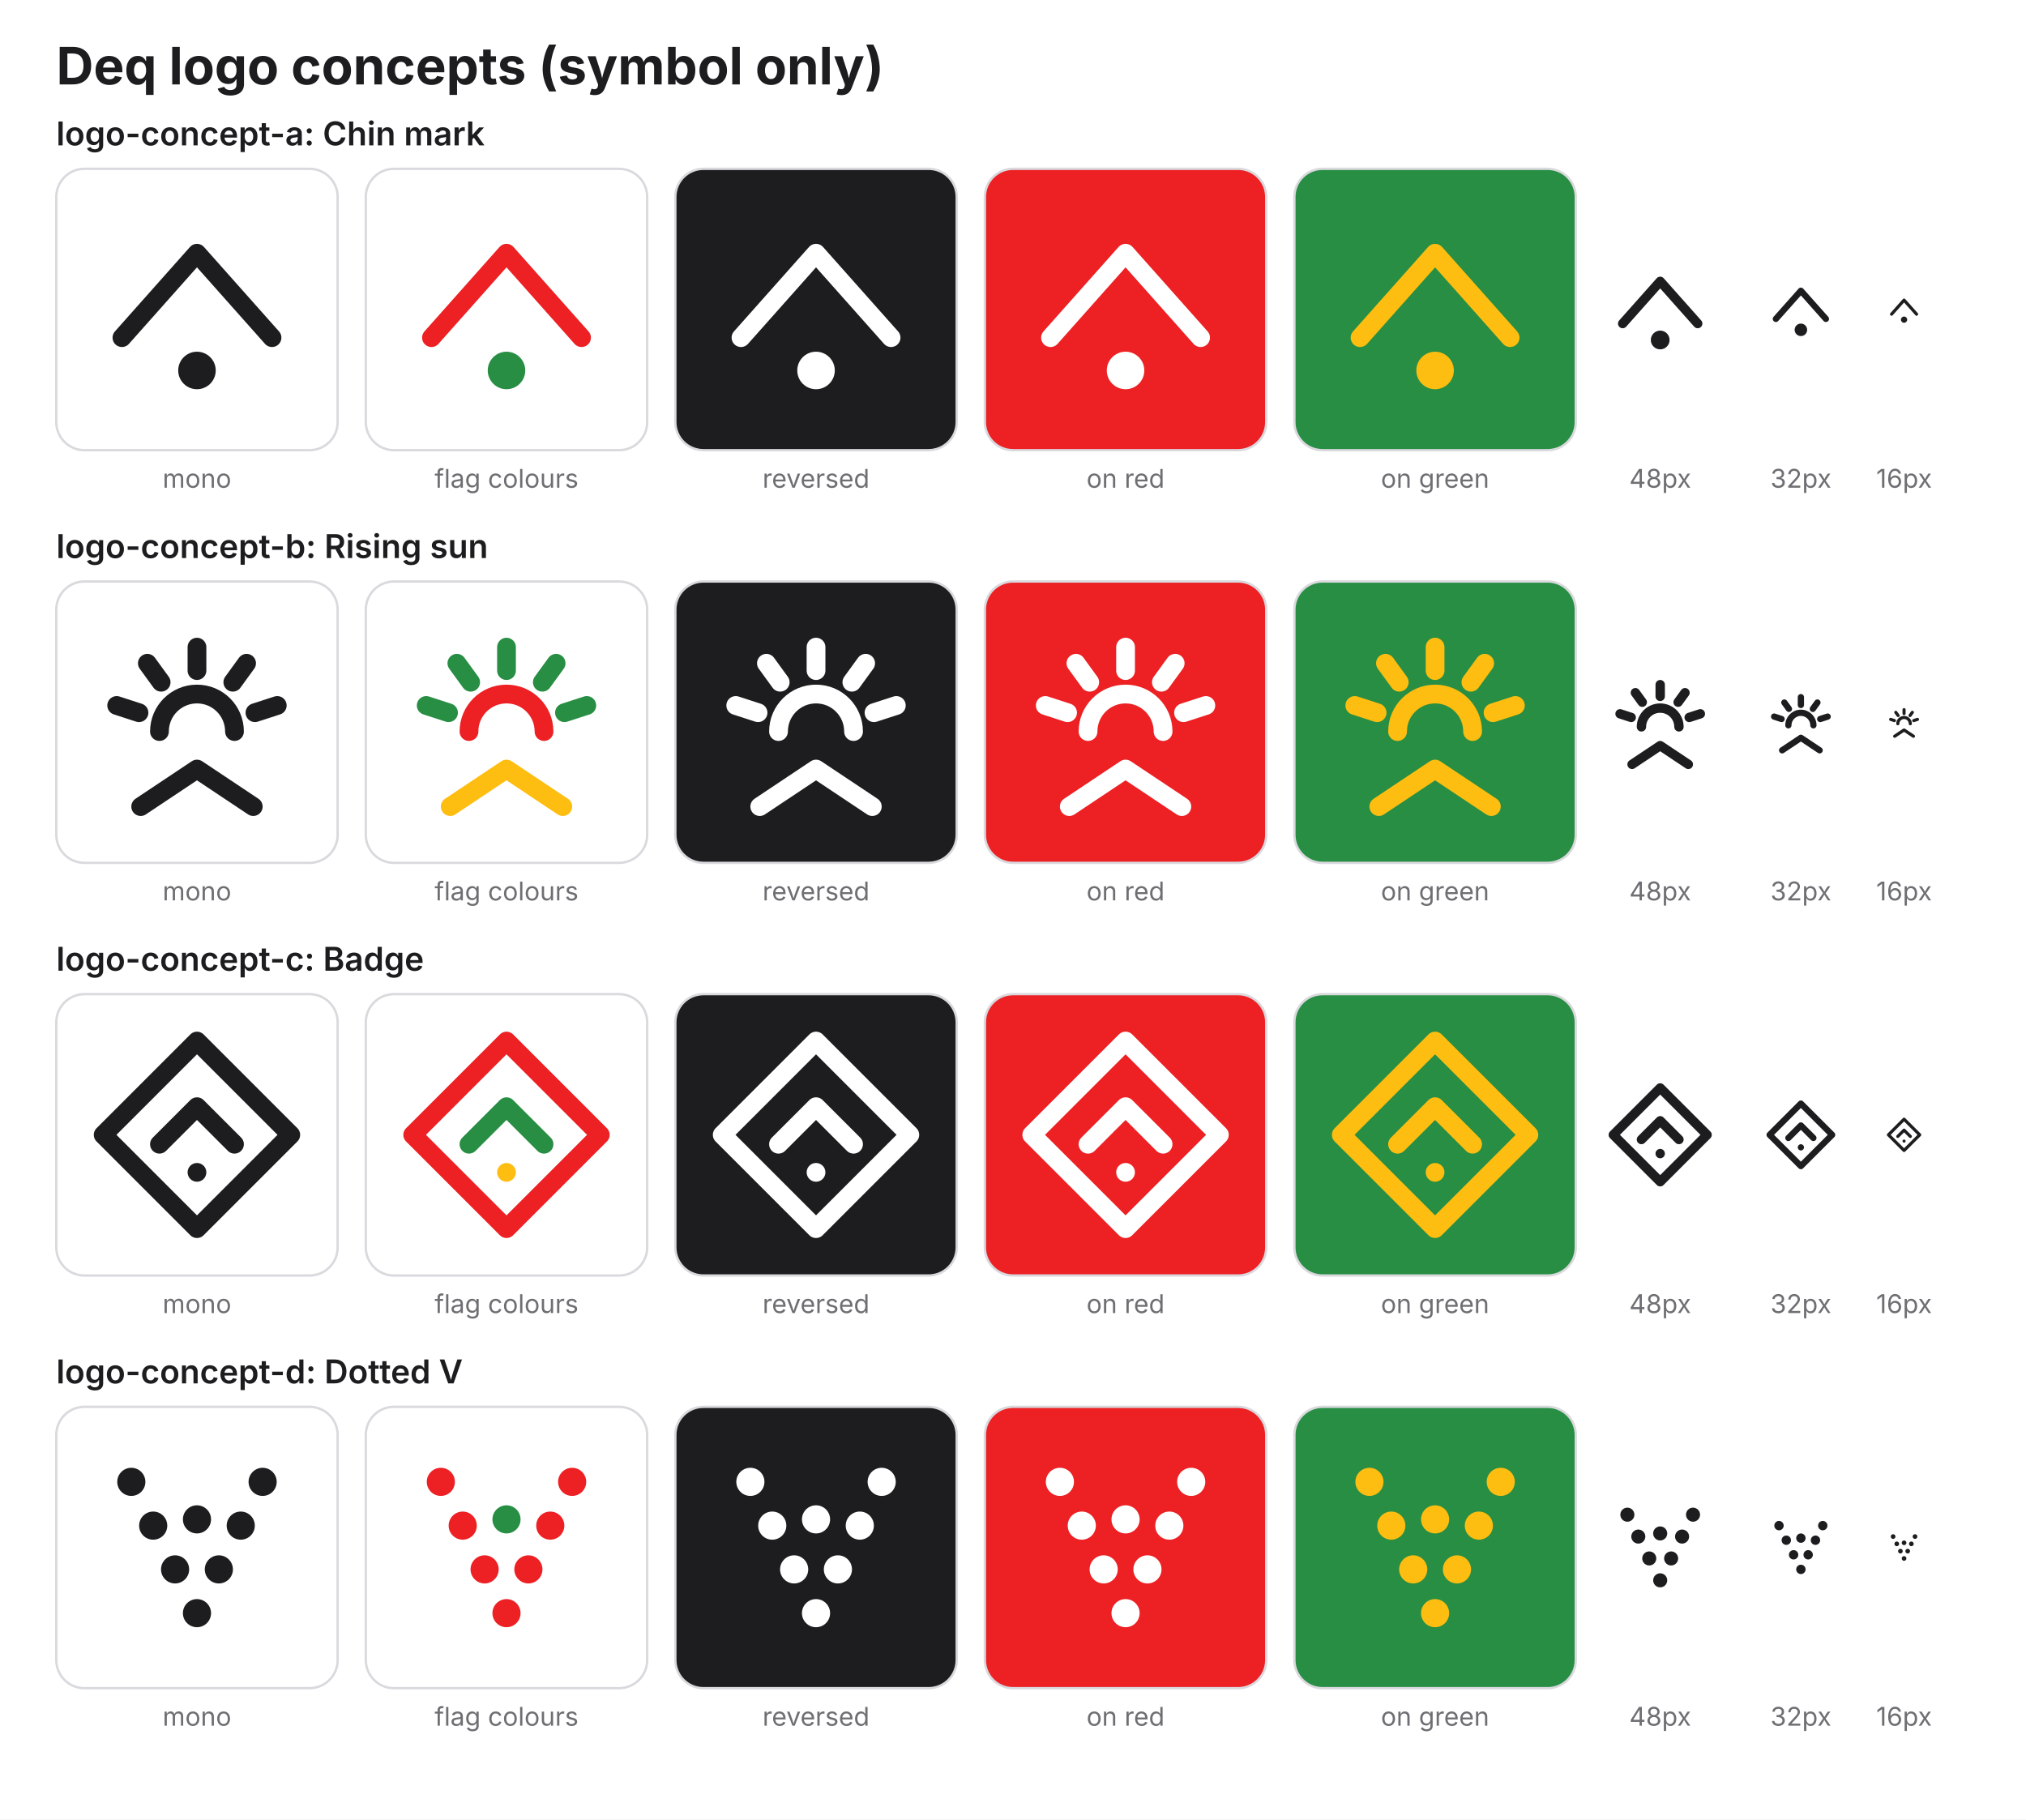
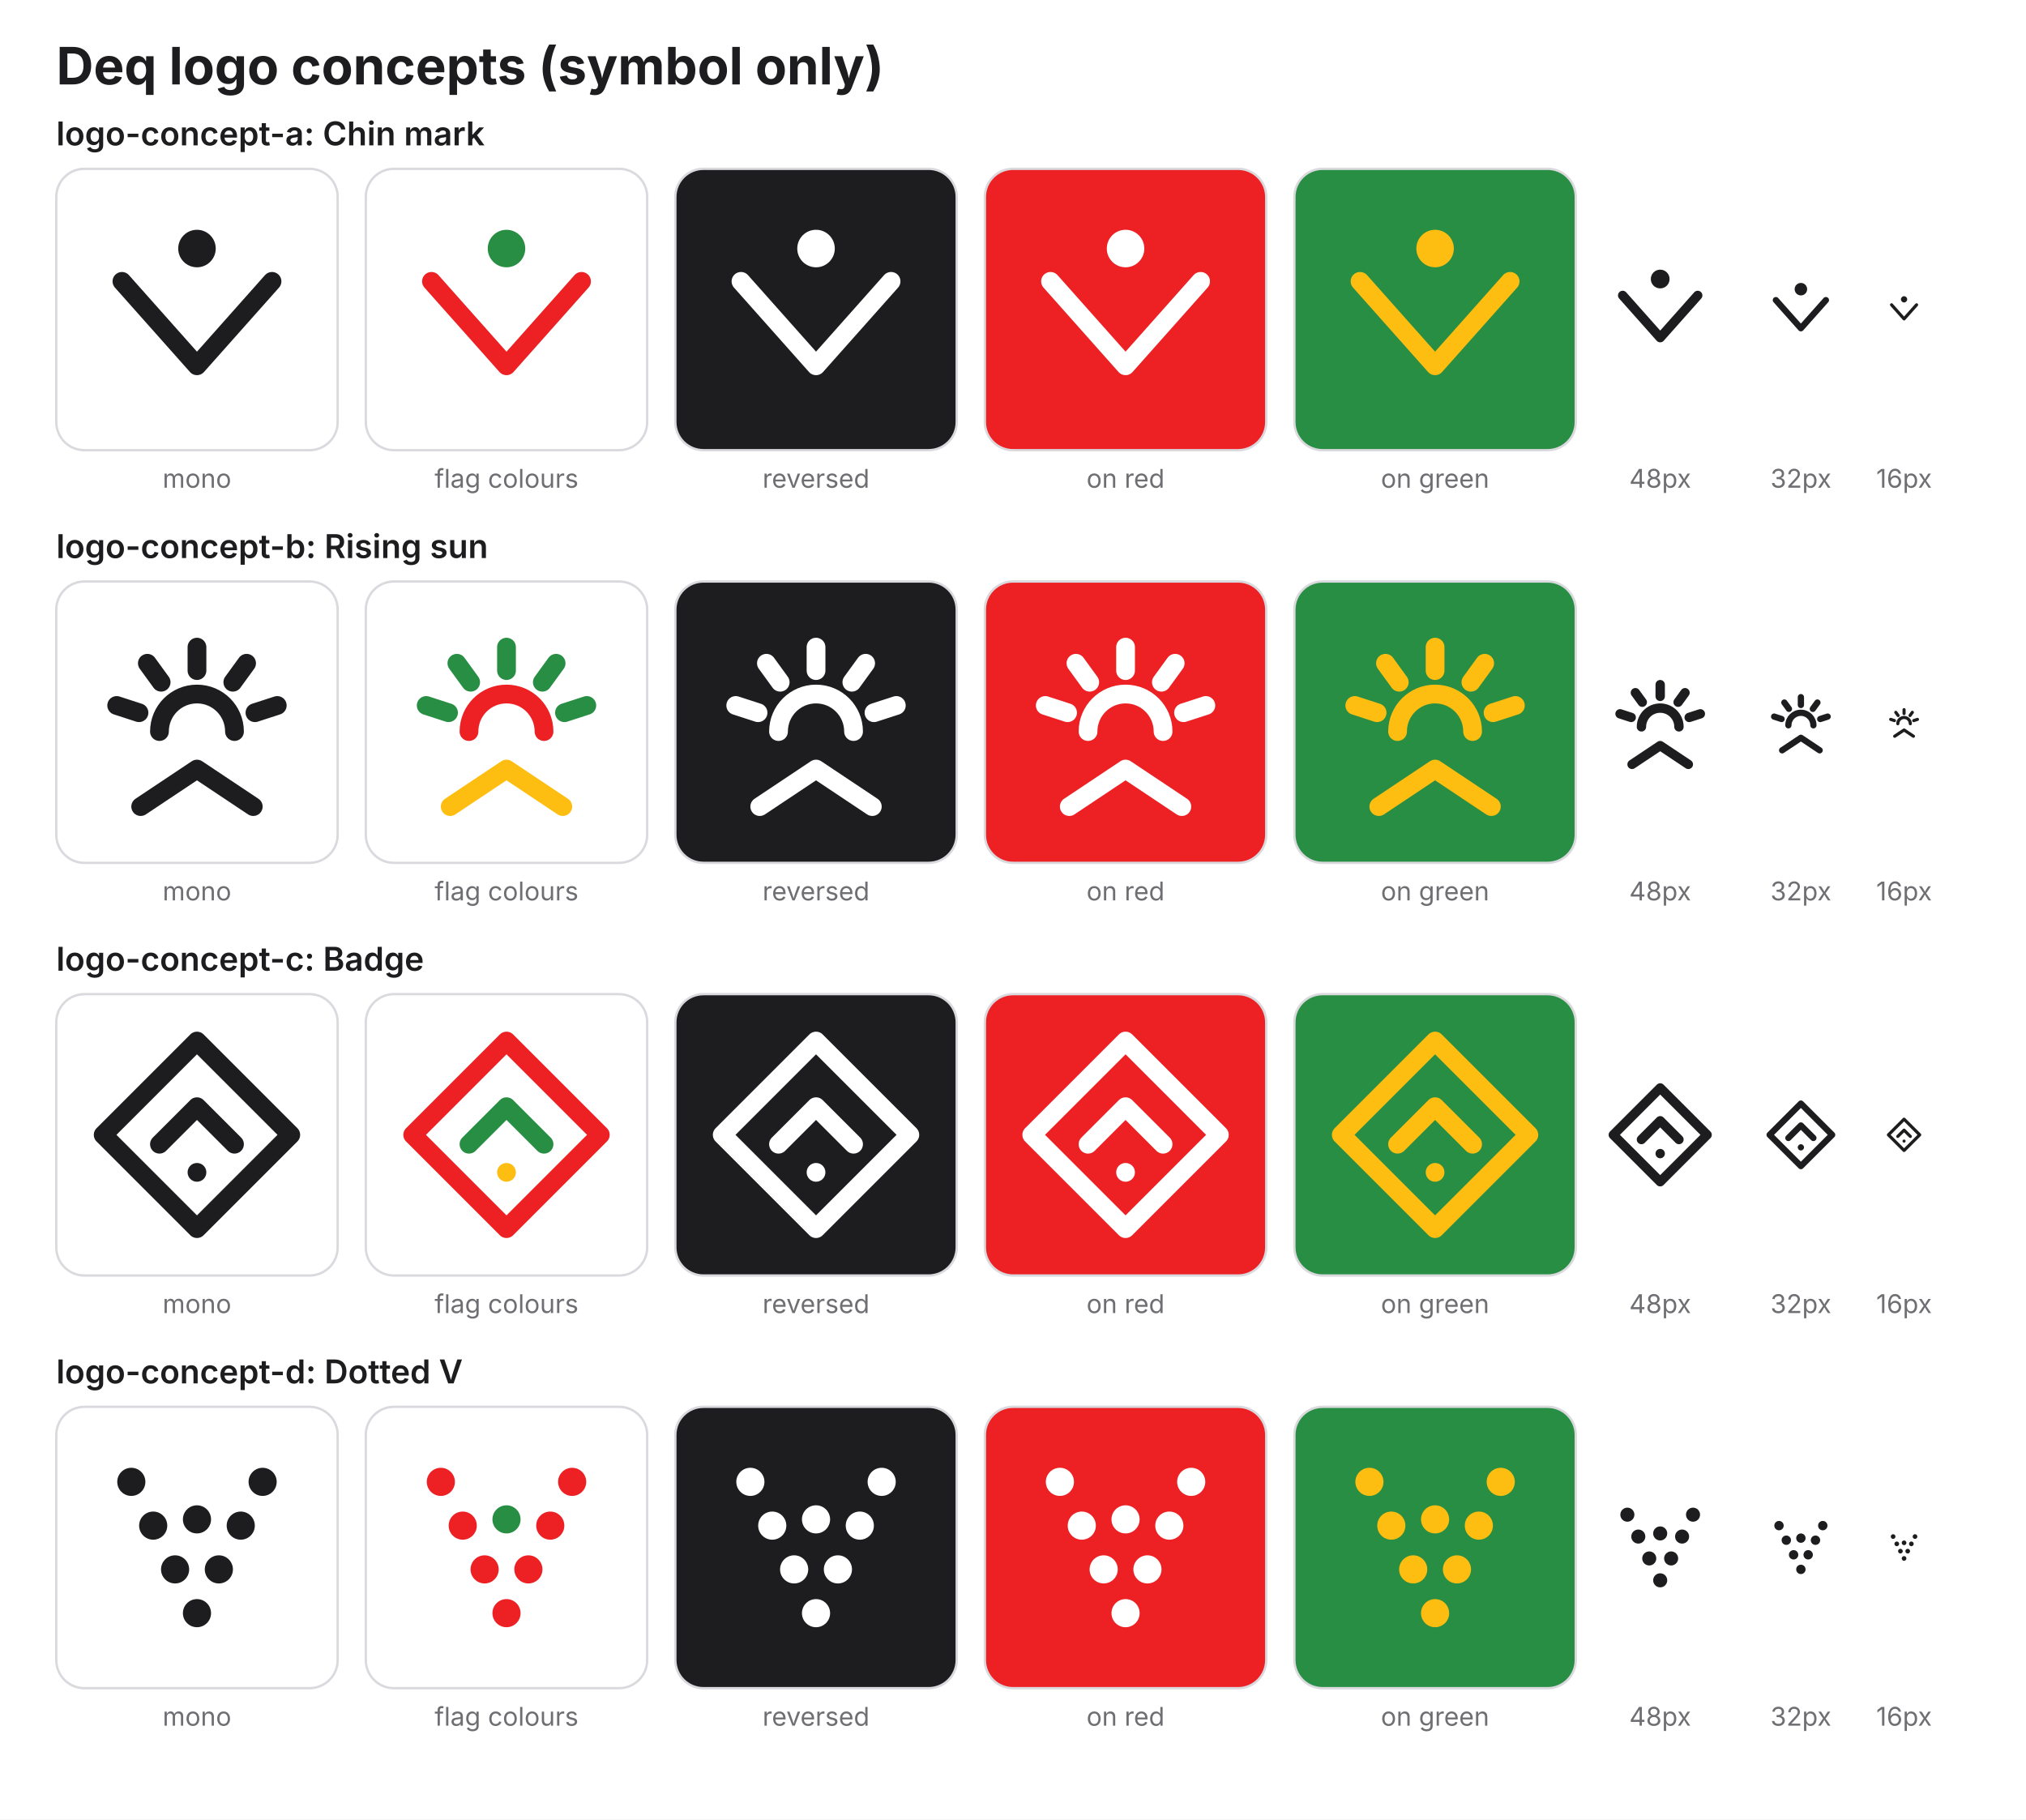
<svg xmlns="http://www.w3.org/2000/svg" width="864" height="776" viewBox="0 0 864 776" font-family="system-ui, -apple-system, 'Segoe UI', sans-serif">
  <rect width="100%" height="100%" fill="#ffffff" />
  <text x="24" y="36" font-size="22" font-weight="700" fill="#1d1d1f">Deq logo concepts (symbol only)</text>
  <text x="24" y="62.0" font-size="14" font-weight="600" fill="#1d1d1f">logo-concept-a: Chin mark</text>
  <rect x="24" y="72.0" width="120" height="120" rx="12" fill="#ffffff" stroke="#d9d9de" />
  <g transform="translate(36 84.0) scale(4.0)">
    <g fill="none" stroke="currentColor" stroke-width="2" stroke-linecap="round" stroke-linejoin="round" color="#1d1d1f">
      <g data-layer="mark">
-         <polyline points="4,15 12,6 20,15" />
-       </g>
-       <g data-layer="dot">
-         <circle cx="12" cy="18.5" r="2" fill="currentColor" stroke="none" />
+         <polyline points="4,9 12,18 20,9" />
+       </g>
+       <g data-layer="dot">
+         <circle cx="12" cy="5.5" r="2" fill="currentColor" stroke="none" />
      </g>
    </g>
  </g>
  <text x="84.0" y="208.0" text-anchor="middle" font-size="11" fill="#6e6e73">mono</text>
  <rect x="156" y="72.0" width="120" height="120" rx="12" fill="#ffffff" stroke="#d9d9de" />
  <g transform="translate(168 84.0) scale(4.0)">
    <g fill="none" stroke="currentColor" stroke-width="2" stroke-linecap="round" stroke-linejoin="round" color="#1d1d1f">
      <g data-layer="mark" color="#ED2024" stroke="currentColor">
-         <polyline points="4,15 12,6 20,15" />
+         <polyline points="4,9 12,18 20,9" />
      </g>
      <g data-layer="dot" color="#278E43" stroke="currentColor">
-         <circle cx="12" cy="18.5" r="2" fill="currentColor" stroke="none" />
+         <circle cx="12" cy="5.5" r="2" fill="currentColor" stroke="none" />
      </g>
    </g>
  </g>
  <text x="216.0" y="208.0" text-anchor="middle" font-size="11" fill="#6e6e73">flag colours</text>
  <rect x="288" y="72.0" width="120" height="120" rx="12" fill="#1d1d1f" stroke="#d9d9de" />
  <g transform="translate(300 84.0) scale(4.0)">
    <g fill="none" stroke="currentColor" stroke-width="2" stroke-linecap="round" stroke-linejoin="round" color="#ffffff">
      <g data-layer="mark">
-         <polyline points="4,15 12,6 20,15" />
-       </g>
-       <g data-layer="dot">
-         <circle cx="12" cy="18.5" r="2" fill="currentColor" stroke="none" />
+         <polyline points="4,9 12,18 20,9" />
+       </g>
+       <g data-layer="dot">
+         <circle cx="12" cy="5.5" r="2" fill="currentColor" stroke="none" />
      </g>
    </g>
  </g>
  <text x="348.0" y="208.0" text-anchor="middle" font-size="11" fill="#6e6e73">reversed</text>
  <rect x="420" y="72.0" width="120" height="120" rx="12" fill="#ED2024" stroke="#d9d9de" />
  <g transform="translate(432 84.0) scale(4.0)">
    <g fill="none" stroke="currentColor" stroke-width="2" stroke-linecap="round" stroke-linejoin="round" color="#ffffff">
      <g data-layer="mark">
-         <polyline points="4,15 12,6 20,15" />
-       </g>
-       <g data-layer="dot">
-         <circle cx="12" cy="18.5" r="2" fill="currentColor" stroke="none" />
+         <polyline points="4,9 12,18 20,9" />
+       </g>
+       <g data-layer="dot">
+         <circle cx="12" cy="5.5" r="2" fill="currentColor" stroke="none" />
      </g>
    </g>
  </g>
  <text x="480.0" y="208.0" text-anchor="middle" font-size="11" fill="#6e6e73">on red</text>
  <rect x="552" y="72.0" width="120" height="120" rx="12" fill="#278E43" stroke="#d9d9de" />
  <g transform="translate(564 84.0) scale(4.0)">
    <g fill="none" stroke="currentColor" stroke-width="2" stroke-linecap="round" stroke-linejoin="round" color="#FEBD11">
      <g data-layer="mark">
-         <polyline points="4,15 12,6 20,15" />
-       </g>
-       <g data-layer="dot">
-         <circle cx="12" cy="18.5" r="2" fill="currentColor" stroke="none" />
+         <polyline points="4,9 12,18 20,9" />
+       </g>
+       <g data-layer="dot">
+         <circle cx="12" cy="5.5" r="2" fill="currentColor" stroke="none" />
      </g>
    </g>
  </g>
  <text x="612.0" y="208.0" text-anchor="middle" font-size="11" fill="#6e6e73">on green</text>
  <g transform="translate(684 108.0) scale(2.0)">
    <g fill="none" stroke="currentColor" stroke-width="2" stroke-linecap="round" stroke-linejoin="round" color="#1d1d1f">
      <g data-layer="mark">
-         <polyline points="4,15 12,6 20,15" />
-       </g>
-       <g data-layer="dot">
-         <circle cx="12" cy="18.5" r="2" fill="currentColor" stroke="none" />
+         <polyline points="4,9 12,18 20,9" />
+       </g>
+       <g data-layer="dot">
+         <circle cx="12" cy="5.5" r="2" fill="currentColor" stroke="none" />
      </g>
    </g>
  </g>
  <text x="708.0" y="208.0" text-anchor="middle" font-size="11" fill="#6e6e73">48px</text>
  <g transform="translate(752 116.0) scale(1.333333)">
    <g fill="none" stroke="currentColor" stroke-width="2" stroke-linecap="round" stroke-linejoin="round" color="#1d1d1f">
      <g data-layer="mark">
-         <polyline points="4,15 12,6 20,15" />
-       </g>
-       <g data-layer="dot">
-         <circle cx="12" cy="18.5" r="2" fill="currentColor" stroke="none" />
+         <polyline points="4,9 12,18 20,9" />
+       </g>
+       <g data-layer="dot">
+         <circle cx="12" cy="5.5" r="2" fill="currentColor" stroke="none" />
      </g>
    </g>
  </g>
  <text x="768.0" y="208.0" text-anchor="middle" font-size="11" fill="#6e6e73">32px</text>
  <g transform="translate(804 124.0) scale(0.6666667)">
    <g fill="none" stroke="currentColor" stroke-width="2" stroke-linecap="round" stroke-linejoin="round" color="#1d1d1f">
      <g data-layer="mark">
-         <polyline points="4,15 12,6 20,15" />
-       </g>
-       <g data-layer="dot">
-         <circle cx="12" cy="18.5" r="2" fill="currentColor" stroke="none" />
+         <polyline points="4,9 12,18 20,9" />
+       </g>
+       <g data-layer="dot">
+         <circle cx="12" cy="5.5" r="2" fill="currentColor" stroke="none" />
      </g>
    </g>
  </g>
  <text x="812.0" y="208.0" text-anchor="middle" font-size="11" fill="#6e6e73">16px</text>
  <text x="24" y="238.0" font-size="14" font-weight="600" fill="#1d1d1f">logo-concept-b: Rising sun</text>
  <rect x="24" y="248.0" width="120" height="120" rx="12" fill="#ffffff" stroke="#d9d9de" />
  <g transform="translate(36 260.0) scale(4.0)">
    <g fill="none" stroke="currentColor" stroke-width="2" stroke-linecap="round" stroke-linejoin="round" color="#1d1d1f">
      <g data-layer="sun">
        <path d="M8 13A4 4 0 0 1 16 13" />
      </g>
      <g data-layer="rays">
        <line x1="5.818" y1="10.991" x2="3.44" y2="10.219" />
        <line x1="8.179" y1="7.741" x2="6.71" y2="5.719" />
        <line x1="12" y1="6.5" x2="12" y2="4" />
        <line x1="15.821" y1="7.741" x2="17.29" y2="5.719" />
        <line x1="18.182" y1="10.991" x2="20.56" y2="10.219" />
      </g>
      <g data-layer="mark">
        <polyline points="6,21 12,17 18,21" />
      </g>
    </g>
  </g>
  <text x="84.0" y="384.0" text-anchor="middle" font-size="11" fill="#6e6e73">mono</text>
  <rect x="156" y="248.0" width="120" height="120" rx="12" fill="#ffffff" stroke="#d9d9de" />
  <g transform="translate(168 260.0) scale(4.0)">
    <g fill="none" stroke="currentColor" stroke-width="2" stroke-linecap="round" stroke-linejoin="round" color="#1d1d1f">
      <g data-layer="sun" color="#ED2024" stroke="currentColor">
        <path d="M8 13A4 4 0 0 1 16 13" />
      </g>
      <g data-layer="rays" color="#278E43" stroke="currentColor">
        <line x1="5.818" y1="10.991" x2="3.44" y2="10.219" />
        <line x1="8.179" y1="7.741" x2="6.71" y2="5.719" />
        <line x1="12" y1="6.5" x2="12" y2="4" />
        <line x1="15.821" y1="7.741" x2="17.29" y2="5.719" />
        <line x1="18.182" y1="10.991" x2="20.56" y2="10.219" />
      </g>
      <g data-layer="mark" color="#FEBD11" stroke="currentColor">
        <polyline points="6,21 12,17 18,21" />
      </g>
    </g>
  </g>
  <text x="216.0" y="384.0" text-anchor="middle" font-size="11" fill="#6e6e73">flag colours</text>
  <rect x="288" y="248.0" width="120" height="120" rx="12" fill="#1d1d1f" stroke="#d9d9de" />
  <g transform="translate(300 260.0) scale(4.0)">
    <g fill="none" stroke="currentColor" stroke-width="2" stroke-linecap="round" stroke-linejoin="round" color="#ffffff">
      <g data-layer="sun">
        <path d="M8 13A4 4 0 0 1 16 13" />
      </g>
      <g data-layer="rays">
        <line x1="5.818" y1="10.991" x2="3.44" y2="10.219" />
        <line x1="8.179" y1="7.741" x2="6.71" y2="5.719" />
        <line x1="12" y1="6.5" x2="12" y2="4" />
        <line x1="15.821" y1="7.741" x2="17.29" y2="5.719" />
        <line x1="18.182" y1="10.991" x2="20.56" y2="10.219" />
      </g>
      <g data-layer="mark">
        <polyline points="6,21 12,17 18,21" />
      </g>
    </g>
  </g>
  <text x="348.0" y="384.0" text-anchor="middle" font-size="11" fill="#6e6e73">reversed</text>
  <rect x="420" y="248.0" width="120" height="120" rx="12" fill="#ED2024" stroke="#d9d9de" />
  <g transform="translate(432 260.0) scale(4.0)">
    <g fill="none" stroke="currentColor" stroke-width="2" stroke-linecap="round" stroke-linejoin="round" color="#ffffff">
      <g data-layer="sun">
        <path d="M8 13A4 4 0 0 1 16 13" />
      </g>
      <g data-layer="rays">
        <line x1="5.818" y1="10.991" x2="3.44" y2="10.219" />
        <line x1="8.179" y1="7.741" x2="6.71" y2="5.719" />
        <line x1="12" y1="6.5" x2="12" y2="4" />
        <line x1="15.821" y1="7.741" x2="17.29" y2="5.719" />
        <line x1="18.182" y1="10.991" x2="20.56" y2="10.219" />
      </g>
      <g data-layer="mark">
        <polyline points="6,21 12,17 18,21" />
      </g>
    </g>
  </g>
  <text x="480.0" y="384.0" text-anchor="middle" font-size="11" fill="#6e6e73">on red</text>
  <rect x="552" y="248.0" width="120" height="120" rx="12" fill="#278E43" stroke="#d9d9de" />
  <g transform="translate(564 260.0) scale(4.0)">
    <g fill="none" stroke="currentColor" stroke-width="2" stroke-linecap="round" stroke-linejoin="round" color="#FEBD11">
      <g data-layer="sun">
        <path d="M8 13A4 4 0 0 1 16 13" />
      </g>
      <g data-layer="rays">
        <line x1="5.818" y1="10.991" x2="3.44" y2="10.219" />
        <line x1="8.179" y1="7.741" x2="6.71" y2="5.719" />
        <line x1="12" y1="6.5" x2="12" y2="4" />
        <line x1="15.821" y1="7.741" x2="17.29" y2="5.719" />
        <line x1="18.182" y1="10.991" x2="20.56" y2="10.219" />
      </g>
      <g data-layer="mark">
        <polyline points="6,21 12,17 18,21" />
      </g>
    </g>
  </g>
  <text x="612.0" y="384.0" text-anchor="middle" font-size="11" fill="#6e6e73">on green</text>
  <g transform="translate(684 284.0) scale(2.0)">
    <g fill="none" stroke="currentColor" stroke-width="2" stroke-linecap="round" stroke-linejoin="round" color="#1d1d1f">
      <g data-layer="sun">
        <path d="M8 13A4 4 0 0 1 16 13" />
      </g>
      <g data-layer="rays">
        <line x1="5.818" y1="10.991" x2="3.44" y2="10.219" />
        <line x1="8.179" y1="7.741" x2="6.71" y2="5.719" />
        <line x1="12" y1="6.5" x2="12" y2="4" />
        <line x1="15.821" y1="7.741" x2="17.29" y2="5.719" />
        <line x1="18.182" y1="10.991" x2="20.56" y2="10.219" />
      </g>
      <g data-layer="mark">
        <polyline points="6,21 12,17 18,21" />
      </g>
    </g>
  </g>
  <text x="708.0" y="384.0" text-anchor="middle" font-size="11" fill="#6e6e73">48px</text>
  <g transform="translate(752 292.0) scale(1.333333)">
    <g fill="none" stroke="currentColor" stroke-width="2" stroke-linecap="round" stroke-linejoin="round" color="#1d1d1f">
      <g data-layer="sun">
        <path d="M8 13A4 4 0 0 1 16 13" />
      </g>
      <g data-layer="rays">
        <line x1="5.818" y1="10.991" x2="3.44" y2="10.219" />
        <line x1="8.179" y1="7.741" x2="6.71" y2="5.719" />
        <line x1="12" y1="6.5" x2="12" y2="4" />
        <line x1="15.821" y1="7.741" x2="17.29" y2="5.719" />
        <line x1="18.182" y1="10.991" x2="20.56" y2="10.219" />
      </g>
      <g data-layer="mark">
        <polyline points="6,21 12,17 18,21" />
      </g>
    </g>
  </g>
  <text x="768.0" y="384.0" text-anchor="middle" font-size="11" fill="#6e6e73">32px</text>
  <g transform="translate(804 300.0) scale(0.6666667)">
    <g fill="none" stroke="currentColor" stroke-width="2" stroke-linecap="round" stroke-linejoin="round" color="#1d1d1f">
      <g data-layer="sun">
        <path d="M8 13A4 4 0 0 1 16 13" />
      </g>
      <g data-layer="rays">
        <line x1="5.818" y1="10.991" x2="3.44" y2="10.219" />
        <line x1="8.179" y1="7.741" x2="6.71" y2="5.719" />
        <line x1="12" y1="6.5" x2="12" y2="4" />
        <line x1="15.821" y1="7.741" x2="17.29" y2="5.719" />
        <line x1="18.182" y1="10.991" x2="20.56" y2="10.219" />
      </g>
      <g data-layer="mark">
        <polyline points="6,21 12,17 18,21" />
      </g>
    </g>
  </g>
  <text x="812.0" y="384.0" text-anchor="middle" font-size="11" fill="#6e6e73">16px</text>
  <text x="24" y="414.0" font-size="14" font-weight="600" fill="#1d1d1f">logo-concept-c: Badge</text>
  <rect x="24" y="424.0" width="120" height="120" rx="12" fill="#ffffff" stroke="#d9d9de" />
  <g transform="translate(36 436.0) scale(4.0)">
    <g fill="none" stroke="currentColor" stroke-width="2" stroke-linecap="round" stroke-linejoin="round" color="#1d1d1f">
      <g data-layer="badge">
        <polygon points="12,2 22,12 12,22 2,12" />
      </g>
      <g data-layer="mark">
        <polyline points="8,13 12,9 16,13" />
      </g>
      <g data-layer="dot">
        <circle cx="12" cy="16" r="1" fill="currentColor" stroke="none" />
      </g>
    </g>
  </g>
  <text x="84.0" y="560.0" text-anchor="middle" font-size="11" fill="#6e6e73">mono</text>
  <rect x="156" y="424.0" width="120" height="120" rx="12" fill="#ffffff" stroke="#d9d9de" />
  <g transform="translate(168 436.0) scale(4.0)">
    <g fill="none" stroke="currentColor" stroke-width="2" stroke-linecap="round" stroke-linejoin="round" color="#1d1d1f">
      <g data-layer="badge" color="#ED2024" stroke="currentColor">
        <polygon points="12,2 22,12 12,22 2,12" />
      </g>
      <g data-layer="mark" color="#278E43" stroke="currentColor">
        <polyline points="8,13 12,9 16,13" />
      </g>
      <g data-layer="dot" color="#FEBD11" stroke="currentColor">
        <circle cx="12" cy="16" r="1" fill="currentColor" stroke="none" />
      </g>
    </g>
  </g>
  <text x="216.0" y="560.0" text-anchor="middle" font-size="11" fill="#6e6e73">flag colours</text>
  <rect x="288" y="424.0" width="120" height="120" rx="12" fill="#1d1d1f" stroke="#d9d9de" />
  <g transform="translate(300 436.0) scale(4.0)">
    <g fill="none" stroke="currentColor" stroke-width="2" stroke-linecap="round" stroke-linejoin="round" color="#ffffff">
      <g data-layer="badge">
        <polygon points="12,2 22,12 12,22 2,12" />
      </g>
      <g data-layer="mark">
        <polyline points="8,13 12,9 16,13" />
      </g>
      <g data-layer="dot">
        <circle cx="12" cy="16" r="1" fill="currentColor" stroke="none" />
      </g>
    </g>
  </g>
  <text x="348.0" y="560.0" text-anchor="middle" font-size="11" fill="#6e6e73">reversed</text>
  <rect x="420" y="424.0" width="120" height="120" rx="12" fill="#ED2024" stroke="#d9d9de" />
  <g transform="translate(432 436.0) scale(4.0)">
    <g fill="none" stroke="currentColor" stroke-width="2" stroke-linecap="round" stroke-linejoin="round" color="#ffffff">
      <g data-layer="badge">
        <polygon points="12,2 22,12 12,22 2,12" />
      </g>
      <g data-layer="mark">
        <polyline points="8,13 12,9 16,13" />
      </g>
      <g data-layer="dot">
        <circle cx="12" cy="16" r="1" fill="currentColor" stroke="none" />
      </g>
    </g>
  </g>
  <text x="480.0" y="560.0" text-anchor="middle" font-size="11" fill="#6e6e73">on red</text>
  <rect x="552" y="424.0" width="120" height="120" rx="12" fill="#278E43" stroke="#d9d9de" />
  <g transform="translate(564 436.0) scale(4.0)">
    <g fill="none" stroke="currentColor" stroke-width="2" stroke-linecap="round" stroke-linejoin="round" color="#FEBD11">
      <g data-layer="badge">
        <polygon points="12,2 22,12 12,22 2,12" />
      </g>
      <g data-layer="mark">
        <polyline points="8,13 12,9 16,13" />
      </g>
      <g data-layer="dot">
        <circle cx="12" cy="16" r="1" fill="currentColor" stroke="none" />
      </g>
    </g>
  </g>
  <text x="612.0" y="560.0" text-anchor="middle" font-size="11" fill="#6e6e73">on green</text>
  <g transform="translate(684 460.0) scale(2.0)">
    <g fill="none" stroke="currentColor" stroke-width="2" stroke-linecap="round" stroke-linejoin="round" color="#1d1d1f">
      <g data-layer="badge">
        <polygon points="12,2 22,12 12,22 2,12" />
      </g>
      <g data-layer="mark">
        <polyline points="8,13 12,9 16,13" />
      </g>
      <g data-layer="dot">
        <circle cx="12" cy="16" r="1" fill="currentColor" stroke="none" />
      </g>
    </g>
  </g>
  <text x="708.0" y="560.0" text-anchor="middle" font-size="11" fill="#6e6e73">48px</text>
  <g transform="translate(752 468.0) scale(1.333333)">
    <g fill="none" stroke="currentColor" stroke-width="2" stroke-linecap="round" stroke-linejoin="round" color="#1d1d1f">
      <g data-layer="badge">
        <polygon points="12,2 22,12 12,22 2,12" />
      </g>
      <g data-layer="mark">
        <polyline points="8,13 12,9 16,13" />
      </g>
      <g data-layer="dot">
        <circle cx="12" cy="16" r="1" fill="currentColor" stroke="none" />
      </g>
    </g>
  </g>
  <text x="768.0" y="560.0" text-anchor="middle" font-size="11" fill="#6e6e73">32px</text>
  <g transform="translate(804 476.0) scale(0.6666667)">
    <g fill="none" stroke="currentColor" stroke-width="2" stroke-linecap="round" stroke-linejoin="round" color="#1d1d1f">
      <g data-layer="badge">
        <polygon points="12,2 22,12 12,22 2,12" />
      </g>
      <g data-layer="mark">
        <polyline points="8,13 12,9 16,13" />
      </g>
      <g data-layer="dot">
        <circle cx="12" cy="16" r="1" fill="currentColor" stroke="none" />
      </g>
    </g>
  </g>
  <text x="812.0" y="560.0" text-anchor="middle" font-size="11" fill="#6e6e73">16px</text>
  <text x="24" y="590.0" font-size="14" font-weight="600" fill="#1d1d1f">logo-concept-d: Dotted V</text>
  <rect x="24" y="600.0" width="120" height="120" rx="12" fill="#ffffff" stroke="#d9d9de" />
  <g transform="translate(36 612.0) scale(4.0)">
    <g fill="none" stroke="currentColor" stroke-width="2" stroke-linecap="round" stroke-linejoin="round" color="#1d1d1f">
      <g data-layer="dots">
        <circle cx="5" cy="5" r="1.5" fill="currentColor" stroke="none" />
        <circle cx="7.333" cy="9.667" r="1.5" fill="currentColor" stroke="none" />
        <circle cx="9.667" cy="14.333" r="1.5" fill="currentColor" stroke="none" />
        <circle cx="12" cy="19" r="1.5" fill="currentColor" stroke="none" />
        <circle cx="14.333" cy="14.333" r="1.5" fill="currentColor" stroke="none" />
        <circle cx="16.667" cy="9.667" r="1.5" fill="currentColor" stroke="none" />
        <circle cx="19" cy="5" r="1.5" fill="currentColor" stroke="none" />
      </g>
      <g data-layer="dot">
        <circle cx="12" cy="9" r="1.5" fill="currentColor" stroke="none" />
      </g>
    </g>
  </g>
  <text x="84.0" y="736.0" text-anchor="middle" font-size="11" fill="#6e6e73">mono</text>
  <rect x="156" y="600.0" width="120" height="120" rx="12" fill="#ffffff" stroke="#d9d9de" />
  <g transform="translate(168 612.0) scale(4.0)">
    <g fill="none" stroke="currentColor" stroke-width="2" stroke-linecap="round" stroke-linejoin="round" color="#1d1d1f">
      <g data-layer="dots" color="#ED2024" stroke="currentColor">
        <circle cx="5" cy="5" r="1.5" fill="currentColor" stroke="none" />
        <circle cx="7.333" cy="9.667" r="1.5" fill="currentColor" stroke="none" />
        <circle cx="9.667" cy="14.333" r="1.5" fill="currentColor" stroke="none" />
        <circle cx="12" cy="19" r="1.5" fill="currentColor" stroke="none" />
        <circle cx="14.333" cy="14.333" r="1.5" fill="currentColor" stroke="none" />
        <circle cx="16.667" cy="9.667" r="1.5" fill="currentColor" stroke="none" />
        <circle cx="19" cy="5" r="1.5" fill="currentColor" stroke="none" />
      </g>
      <g data-layer="dot" color="#278E43" stroke="currentColor">
        <circle cx="12" cy="9" r="1.5" fill="currentColor" stroke="none" />
      </g>
    </g>
  </g>
  <text x="216.0" y="736.0" text-anchor="middle" font-size="11" fill="#6e6e73">flag colours</text>
  <rect x="288" y="600.0" width="120" height="120" rx="12" fill="#1d1d1f" stroke="#d9d9de" />
  <g transform="translate(300 612.0) scale(4.0)">
    <g fill="none" stroke="currentColor" stroke-width="2" stroke-linecap="round" stroke-linejoin="round" color="#ffffff">
      <g data-layer="dots">
        <circle cx="5" cy="5" r="1.5" fill="currentColor" stroke="none" />
        <circle cx="7.333" cy="9.667" r="1.5" fill="currentColor" stroke="none" />
        <circle cx="9.667" cy="14.333" r="1.5" fill="currentColor" stroke="none" />
        <circle cx="12" cy="19" r="1.5" fill="currentColor" stroke="none" />
        <circle cx="14.333" cy="14.333" r="1.5" fill="currentColor" stroke="none" />
        <circle cx="16.667" cy="9.667" r="1.5" fill="currentColor" stroke="none" />
        <circle cx="19" cy="5" r="1.5" fill="currentColor" stroke="none" />
      </g>
      <g data-layer="dot">
        <circle cx="12" cy="9" r="1.5" fill="currentColor" stroke="none" />
      </g>
    </g>
  </g>
  <text x="348.0" y="736.0" text-anchor="middle" font-size="11" fill="#6e6e73">reversed</text>
  <rect x="420" y="600.0" width="120" height="120" rx="12" fill="#ED2024" stroke="#d9d9de" />
  <g transform="translate(432 612.0) scale(4.0)">
    <g fill="none" stroke="currentColor" stroke-width="2" stroke-linecap="round" stroke-linejoin="round" color="#ffffff">
      <g data-layer="dots">
        <circle cx="5" cy="5" r="1.5" fill="currentColor" stroke="none" />
        <circle cx="7.333" cy="9.667" r="1.5" fill="currentColor" stroke="none" />
        <circle cx="9.667" cy="14.333" r="1.5" fill="currentColor" stroke="none" />
        <circle cx="12" cy="19" r="1.5" fill="currentColor" stroke="none" />
        <circle cx="14.333" cy="14.333" r="1.5" fill="currentColor" stroke="none" />
        <circle cx="16.667" cy="9.667" r="1.5" fill="currentColor" stroke="none" />
        <circle cx="19" cy="5" r="1.5" fill="currentColor" stroke="none" />
      </g>
      <g data-layer="dot">
        <circle cx="12" cy="9" r="1.5" fill="currentColor" stroke="none" />
      </g>
    </g>
  </g>
  <text x="480.0" y="736.0" text-anchor="middle" font-size="11" fill="#6e6e73">on red</text>
  <rect x="552" y="600.0" width="120" height="120" rx="12" fill="#278E43" stroke="#d9d9de" />
  <g transform="translate(564 612.0) scale(4.0)">
    <g fill="none" stroke="currentColor" stroke-width="2" stroke-linecap="round" stroke-linejoin="round" color="#FEBD11">
      <g data-layer="dots">
        <circle cx="5" cy="5" r="1.5" fill="currentColor" stroke="none" />
        <circle cx="7.333" cy="9.667" r="1.5" fill="currentColor" stroke="none" />
        <circle cx="9.667" cy="14.333" r="1.5" fill="currentColor" stroke="none" />
        <circle cx="12" cy="19" r="1.5" fill="currentColor" stroke="none" />
        <circle cx="14.333" cy="14.333" r="1.5" fill="currentColor" stroke="none" />
        <circle cx="16.667" cy="9.667" r="1.5" fill="currentColor" stroke="none" />
        <circle cx="19" cy="5" r="1.5" fill="currentColor" stroke="none" />
      </g>
      <g data-layer="dot">
        <circle cx="12" cy="9" r="1.5" fill="currentColor" stroke="none" />
      </g>
    </g>
  </g>
  <text x="612.0" y="736.0" text-anchor="middle" font-size="11" fill="#6e6e73">on green</text>
  <g transform="translate(684 636.0) scale(2.0)">
    <g fill="none" stroke="currentColor" stroke-width="2" stroke-linecap="round" stroke-linejoin="round" color="#1d1d1f">
      <g data-layer="dots">
        <circle cx="5" cy="5" r="1.5" fill="currentColor" stroke="none" />
        <circle cx="7.333" cy="9.667" r="1.5" fill="currentColor" stroke="none" />
        <circle cx="9.667" cy="14.333" r="1.5" fill="currentColor" stroke="none" />
        <circle cx="12" cy="19" r="1.5" fill="currentColor" stroke="none" />
        <circle cx="14.333" cy="14.333" r="1.5" fill="currentColor" stroke="none" />
        <circle cx="16.667" cy="9.667" r="1.5" fill="currentColor" stroke="none" />
        <circle cx="19" cy="5" r="1.5" fill="currentColor" stroke="none" />
      </g>
      <g data-layer="dot">
        <circle cx="12" cy="9" r="1.5" fill="currentColor" stroke="none" />
      </g>
    </g>
  </g>
  <text x="708.0" y="736.0" text-anchor="middle" font-size="11" fill="#6e6e73">48px</text>
  <g transform="translate(752 644.0) scale(1.333333)">
    <g fill="none" stroke="currentColor" stroke-width="2" stroke-linecap="round" stroke-linejoin="round" color="#1d1d1f">
      <g data-layer="dots">
        <circle cx="5" cy="5" r="1.5" fill="currentColor" stroke="none" />
        <circle cx="7.333" cy="9.667" r="1.5" fill="currentColor" stroke="none" />
        <circle cx="9.667" cy="14.333" r="1.5" fill="currentColor" stroke="none" />
        <circle cx="12" cy="19" r="1.5" fill="currentColor" stroke="none" />
        <circle cx="14.333" cy="14.333" r="1.5" fill="currentColor" stroke="none" />
        <circle cx="16.667" cy="9.667" r="1.5" fill="currentColor" stroke="none" />
        <circle cx="19" cy="5" r="1.5" fill="currentColor" stroke="none" />
      </g>
      <g data-layer="dot">
        <circle cx="12" cy="9" r="1.5" fill="currentColor" stroke="none" />
      </g>
    </g>
  </g>
  <text x="768.0" y="736.0" text-anchor="middle" font-size="11" fill="#6e6e73">32px</text>
  <g transform="translate(804 652.0) scale(0.6666667)">
    <g fill="none" stroke="currentColor" stroke-width="2" stroke-linecap="round" stroke-linejoin="round" color="#1d1d1f">
      <g data-layer="dots">
        <circle cx="5" cy="5" r="1.5" fill="currentColor" stroke="none" />
        <circle cx="7.333" cy="9.667" r="1.5" fill="currentColor" stroke="none" />
        <circle cx="9.667" cy="14.333" r="1.5" fill="currentColor" stroke="none" />
        <circle cx="12" cy="19" r="1.5" fill="currentColor" stroke="none" />
        <circle cx="14.333" cy="14.333" r="1.5" fill="currentColor" stroke="none" />
        <circle cx="16.667" cy="9.667" r="1.5" fill="currentColor" stroke="none" />
        <circle cx="19" cy="5" r="1.5" fill="currentColor" stroke="none" />
      </g>
      <g data-layer="dot">
        <circle cx="12" cy="9" r="1.5" fill="currentColor" stroke="none" />
      </g>
    </g>
  </g>
  <text x="812.0" y="736.0" text-anchor="middle" font-size="11" fill="#6e6e73">16px</text>
</svg>
